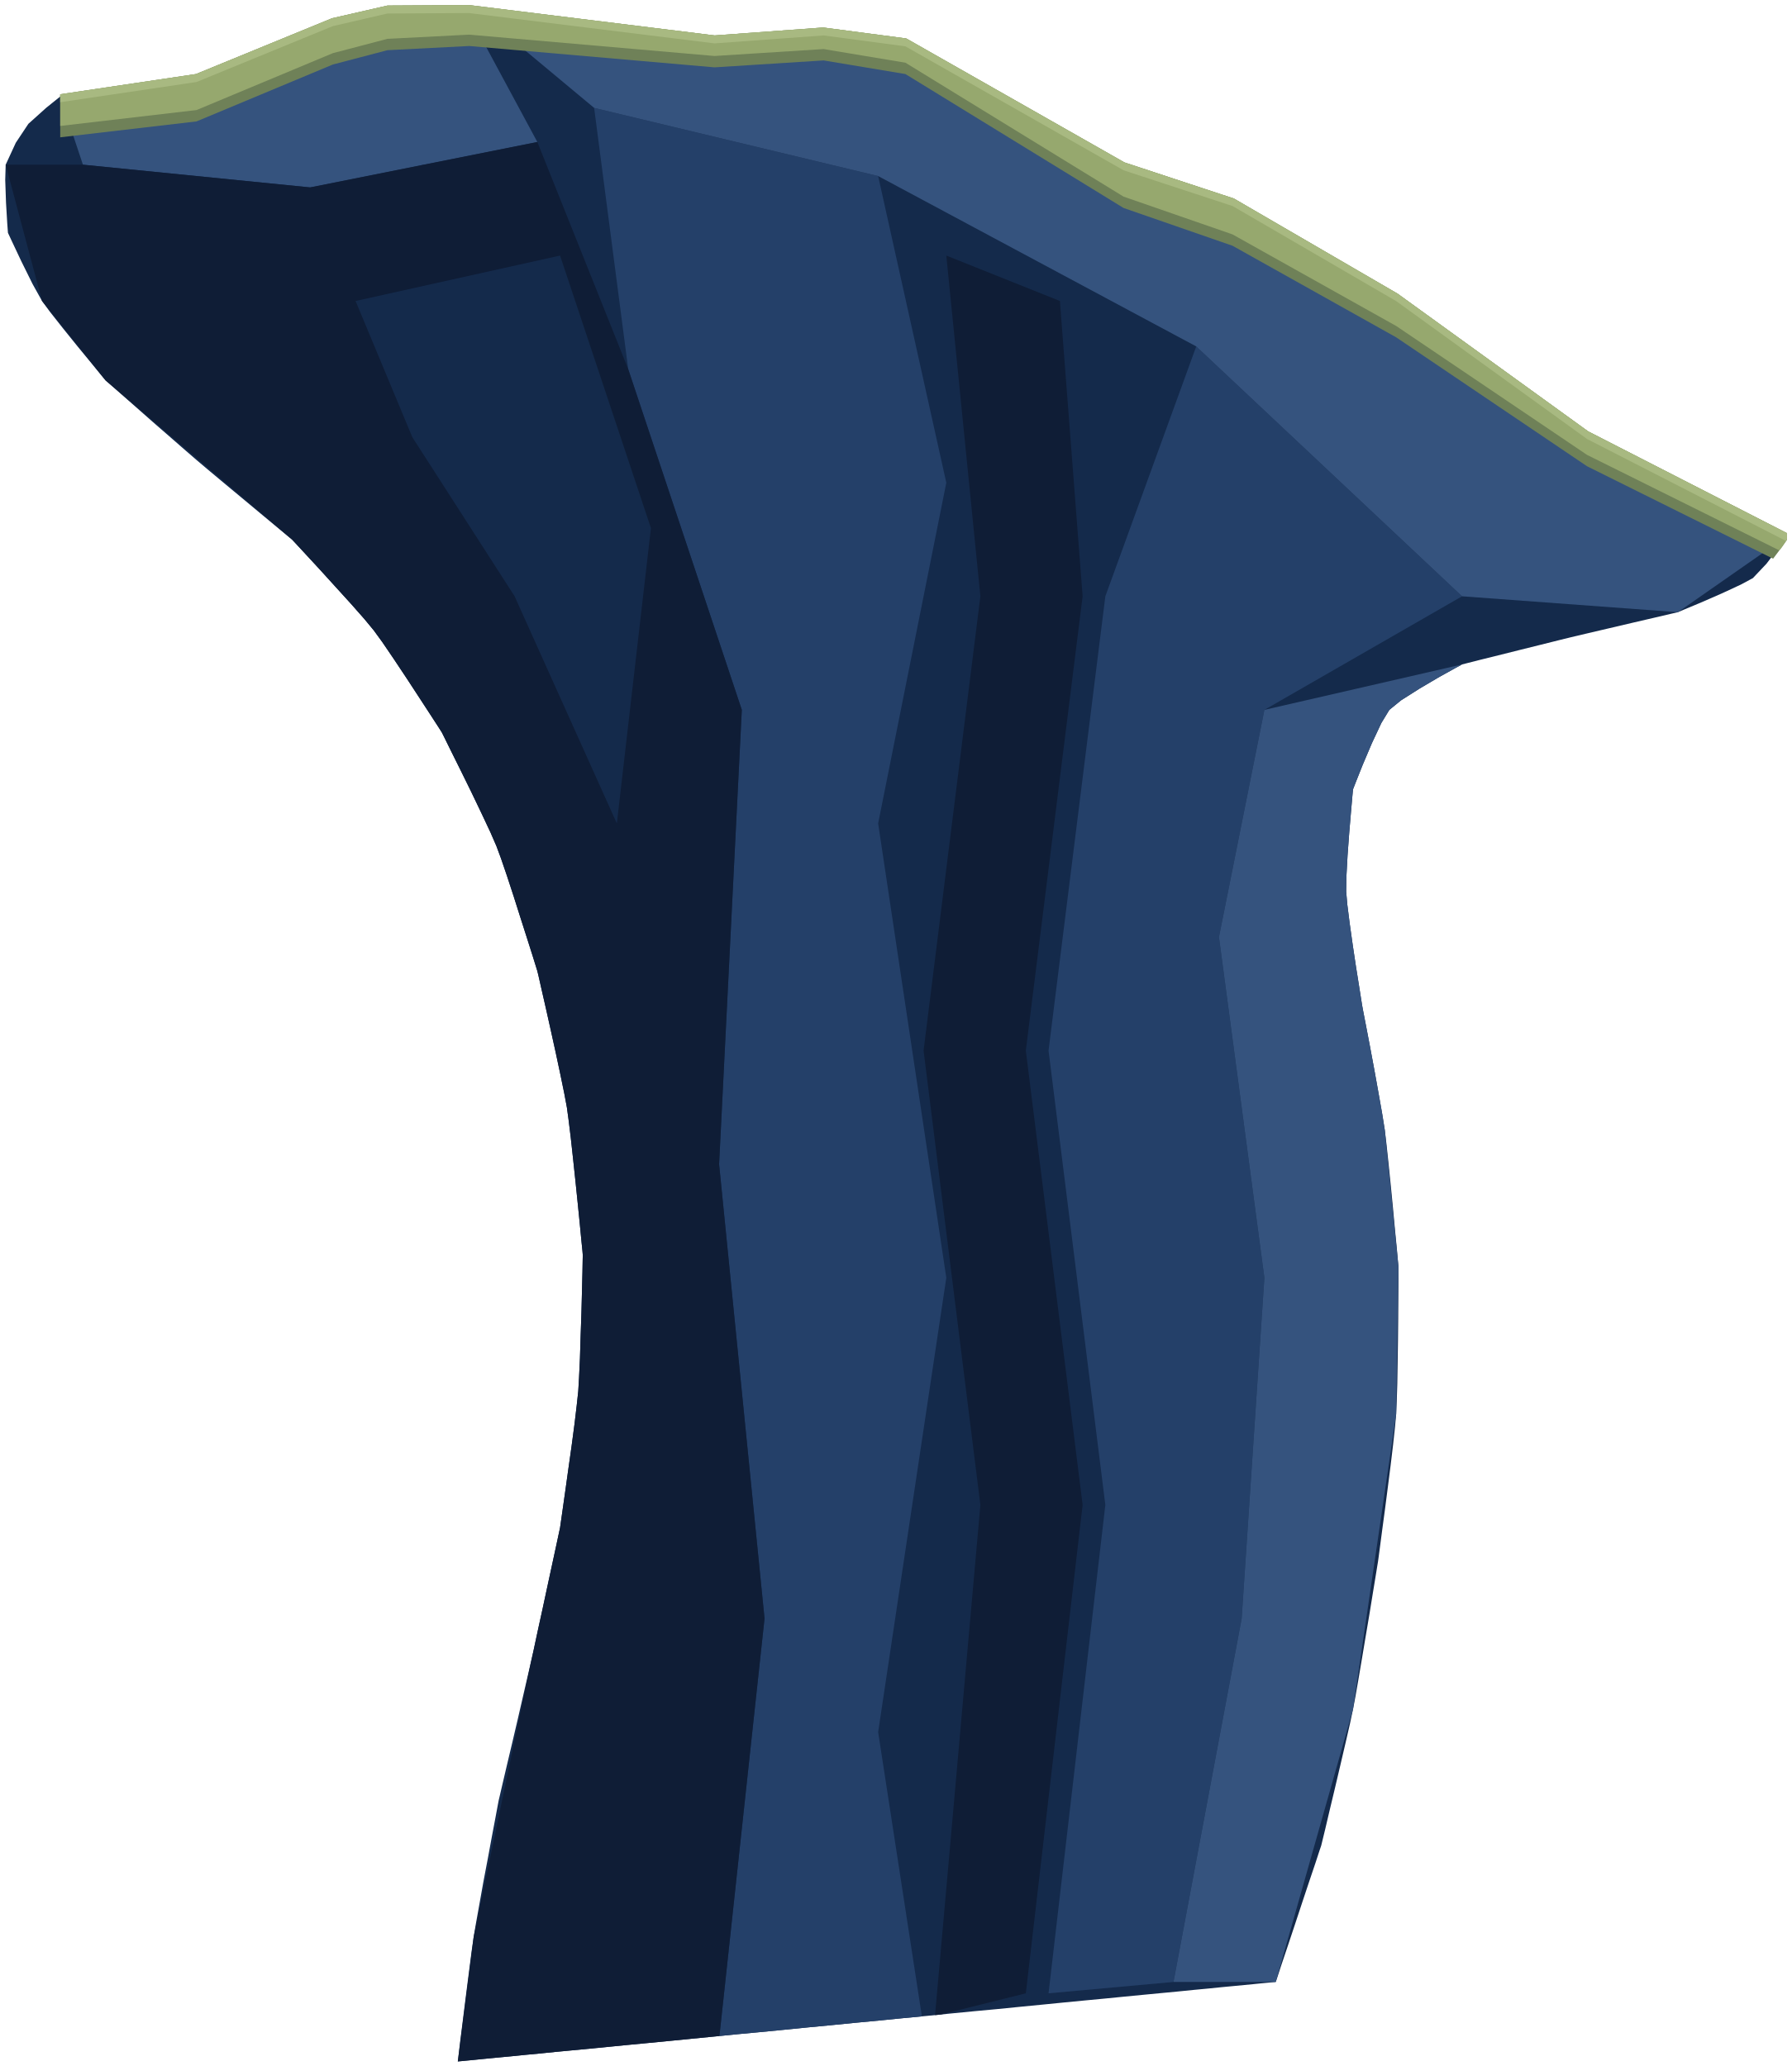
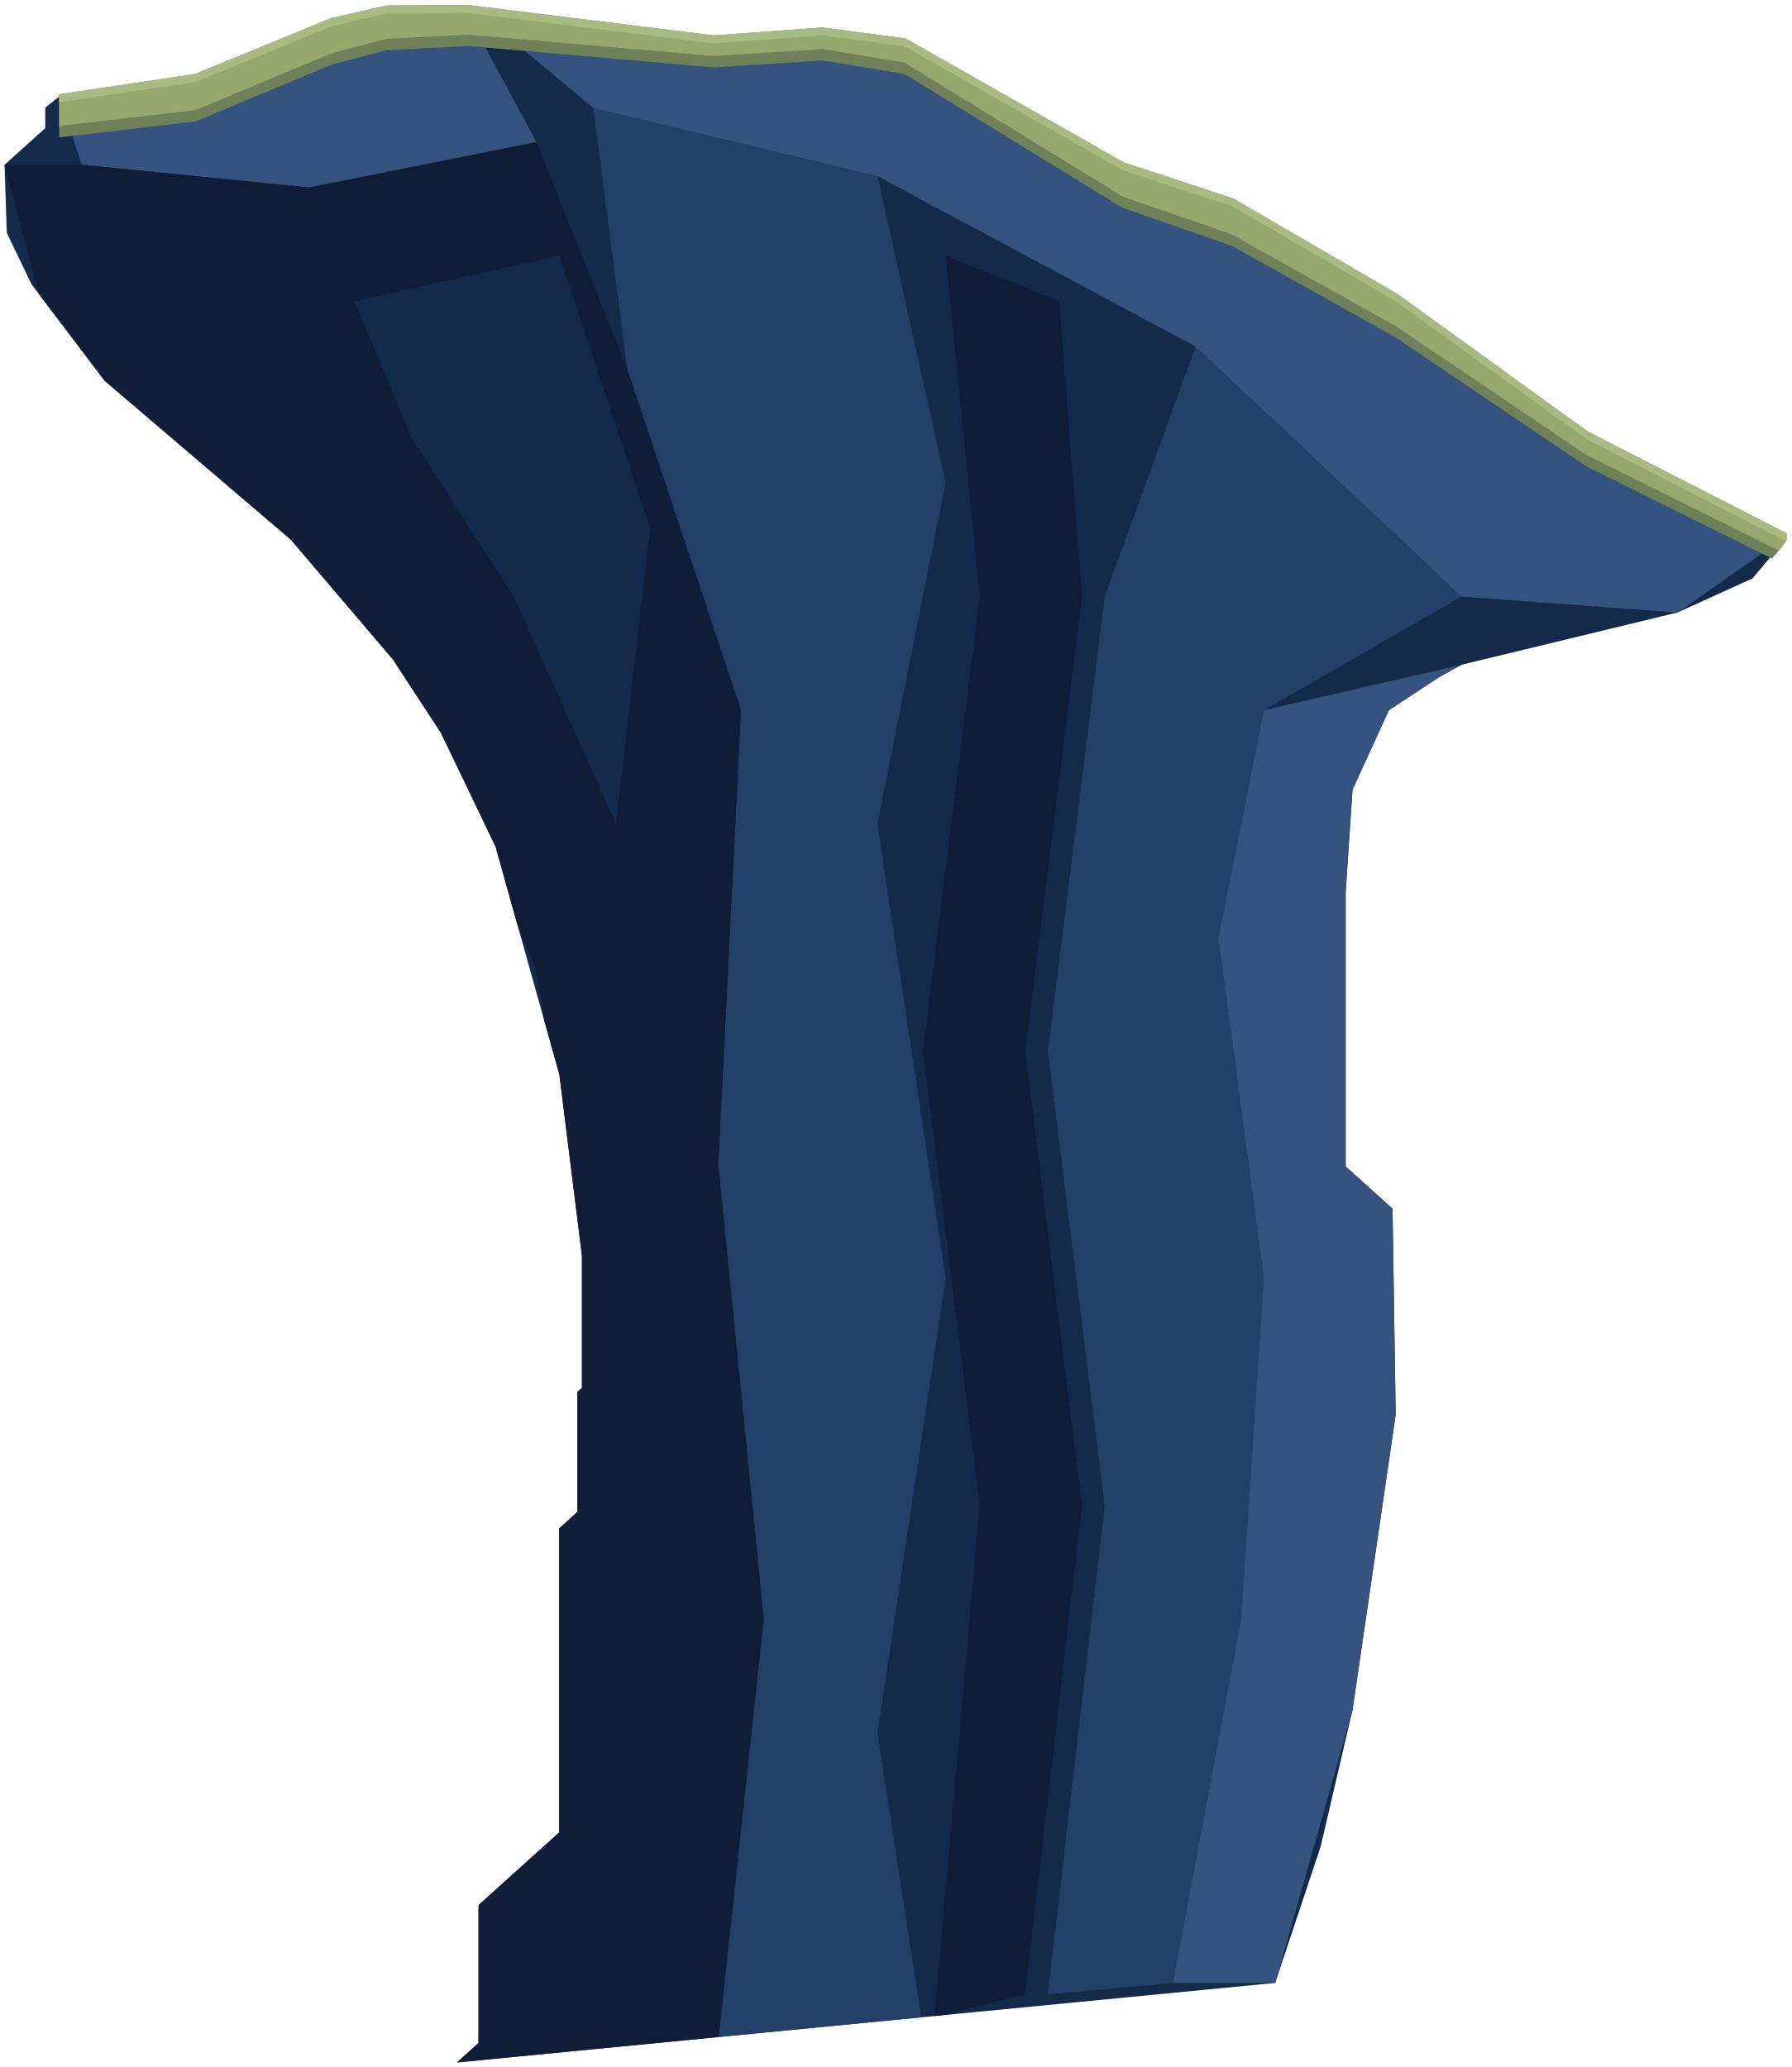
- <svg xmlns="http://www.w3.org/2000/svg" width="1577" height="1819" viewBox="4927 2175 1577 1819">
-   <path d="M4980 2260 L4967.8 2269.8 L4952 2284 L4940.9 2300.7 L4932 2320 L4931.6 2333.4 L4932.3 2353.6 L4933.4 2372 L4934 2380 L4937.5 2387.5 L4945.8 2405.1 L4955.7 2425.1 L4964 2440 L4971.1 2449.7 L4982.3 2463.9 L4995.2 2479.9 L5007.4 2494.7 L5016.4 2505.7 L5020 2510 L5023.6 2513.1 L5033 2521.4 L5046.3 2533.1 L5061.6 2546.6 L5077 2560 L5090.4 2571.7 L5100 2580 L5109.8 2588.3 L5123.8 2600 L5139.9 2613.4 L5156.1 2626.9 L5170.2 2638.6 L5180.2 2646.9 L5184 2650 L5187.3 2653.5 L5196 2662.9 L5208.2 2676.1 L5222.1 2691.4 L5236 2706.7 L5247.9 2720.2 L5256 2730 L5263.5 2740.3 L5273.7 2755.3 L5285.2 2772.6 L5296.5 2789.9 L5306.4 2805.1 L5313.4 2815.9 L5316 2820 L5318.2 2824.4 L5324 2836.2 L5332.2 2852.7 L5341.6 2871.8 L5350.8 2891 L5358.7 2907.8 L5364 2920 L5368 2930.8 L5373.2 2946 L5379.1 2964 L5385.1 2982.9 L5390.8 3000.7 L5395.6 3015.8 L5398.8 3026.1 L5400 3030 L5401 3034.1 L5403.5 3045.2 L5407.2 3061.4 L5411.5 3080.6 L5416 3101 L5420.2 3120.7 L5423.7 3137.7 L5426 3150 L5427.5 3161 L5429.4 3176.5 L5431.4 3194.8 L5433.5 3214.5 L5435.5 3234 L5437.3 3251.9 L5438.7 3266.5 L5439.7 3276.4 L5440 3280 L5439.9 3284.2 L5439.7 3295.4 L5439.3 3311.6 L5438.8 3331 L5438.1 3351.5 L5437.5 3371.1 L5436.7 3388 L5436 3400 L5434.7 3412 L5432.7 3428.9 L5430.1 3448.5 L5427.2 3469 L5424.5 3488.4 L5422.2 3504.6 L5420.6 3515.8 L5420 3520 L5419.1 3524.2 L5416.7 3535.4 L5413.2 3551.6 L5409 3571 L5404.6 3591.5 L5400.3 3611.1 L5396.7 3628 L5394 3640 L5391.2 3652 L5387.3 3668.9 L5382.8 3688.5 L5378 3709 L5373.4 3728.4 L5369.6 3744.6 L5367 3755.8 L5366 3760 L5365.2 3764.2 L5363.1 3775.5 L5360 3791.9 L5356.4 3811.4 L5352.5 3831.9 L5349 3851.5 L5346 3868.2 L5344 3880 L5342.1 3893.3 L5339.7 3911.9 L5337 3933 L5334.4 3953.9 L5332.1 3972.2 L5330.6 3985.1 L5330 3990 L5330.8 3989.9 L5333.2 3989.7 L5337.2 3989.3 L5342.6 3988.8 L5349.4 3988.1 L5357.6 3987.3 L5367 3986.4 L5377.6 3985.4 L5389.4 3984.2 L5402.2 3983 L5416 3981.6 L5430.8 3980.2 L5446.5 3978.7 L5463 3977.1 L5480.2 3975.4 L5498.1 3973.7 L5516.7 3971.9 L5535.8 3970 L5555.3 3968.1 L5575.3 3966.1 L5595.7 3964.2 L5616.3 3962.2 L5637.2 3960.1 L5658.3 3958.1 L5679.4 3956 L5700.6 3954 L5721.7 3951.9 L5742.8 3949.9 L5763.7 3947.8 L5784.3 3945.8 L5804.7 3943.9 L5824.7 3941.9 L5844.2 3940 L5863.3 3938.1 L5881.9 3936.3 L5899.8 3934.6 L5917 3932.9 L5933.5 3931.3 L5949.2 3929.8 L5964 3928.4 L5977.8 3927 L5990.6 3925.8 L6002.4 3924.6 L6013 3923.6 L6022.4 3922.7 L6030.6 3921.9 L6037.4 3921.2 L6042.8 3920.7 L6046.8 3920.3 L6049.2 3920.1 L6050 3920 L6051.4 3915.9 L6055 3904.9 L6060.4 3888.9 L6066.7 3870 L6073.3 3850 L6079.6 3831.1 L6085 3815.1 L6088.6 3804.1 L6090 3800 L6091 3795.9 L6093.7 3784.8 L6097.5 3768.6 L6102.1 3749.4 L6106.9 3729 L6111.5 3709.3 L6115.4 3692.3 L6118 3680 L6120.1 3669 L6122.8 3653.5 L6125.9 3635.2 L6129.2 3615.5 L6132.5 3596 L6135.4 3578.1 L6137.8 3563.5 L6139.4 3553.6 L6140 3550 L6140.5 3546.4 L6141.8 3536.6 L6143.7 3522.1 L6146.1 3504.3 L6148.6 3484.9 L6151.1 3465.3 L6153.3 3446.9 L6155 3431.3 L6156 3420 L6156.5 3408.7 L6157 3393.1 L6157.3 3374.7 L6157.6 3355.1 L6157.8 3335.7 L6157.9 3317.9 L6158 3303.4 L6158 3293.6 L6158 3290 L6157.6 3285.8 L6156.6 3274.5 L6155 3258.1 L6153.2 3238.6 L6151.2 3218.1 L6149.2 3198.5 L6147.4 3181.8 L6146 3170 L6143.9 3156.7 L6140.6 3138.1 L6136.8 3117 L6132.9 3096.1 L6129.4 3077.8 L6126.9 3064.9 L6126 3060 L6125.3 3055.5 L6123.4 3043.5 L6120.7 3026.6 L6117.8 3007.3 L6115.1 2988.1 L6113 2971.5 L6112 2960 L6112.2 2946.7 L6113.2 2928.2 L6114.7 2907.9 L6116.3 2889.1 L6117.5 2875.3 L6118 2870 L6120.4 2863.8 L6126.5 2848.5 L6134.6 2829.4 L6143 2811.5 L6150 2800 L6160.3 2791.6 L6176.7 2781.2 L6194.2 2770.9 L6208.3 2763.1 L6214 2760 L6218.3 2758.9 L6229.7 2756 L6245.8 2752 L6264.2 2747.4 L6282.7 2742.8 L6298.7 2738.8 L6310 2736 L6323.6 2732.8 L6342.8 2728.3 L6364.1 2723.3 L6383.9 2718.7 L6398.4 2715.3 L6404 2714 L6409.9 2711.5 L6424.5 2705.4 L6442.6 2697.5 L6459.4 2689.7 L6470 2684 L6482 2671.3 L6494.4 2654.9 L6500 2646.7 L6324 2556.5 L6156 2435.1 L6012 2351.4 L5916 2319.9 L5724 2210.8 L5652 2201.2 L5556 2208.2 L5340 2181.5 L5268 2181.9 L5220 2193 L5100 2242.2 Z" fill="#142a4b" />
-   <path d="M5575.3 3966.1 L5595.7 3964.2 L5616.3 3962.2 L5637.2 3960.1 L5658.3 3958.1 L5679.4 3956 L5700.6 3954 L5721.7 3951.9 L5738.5 3950.3 L5700 3700 L5760 3300 L5700 2900 L5760 2600 L5700 2330 L5450 2270 L5480 2500 L5580 2800 L5560 3200 L5600 3600 L5560.3 3967.6 Z" fill="#244069" />
+ <svg xmlns="http://www.w3.org/2000/svg" width="1576" height="1819" viewBox="4928 2175 1576 1819">
+   <path d="M4980 2260 L4967.8 2269.8 L4967.8 2287.8 L4932 2320 L4934 2380 L4955.7 2425.1 L5020 2510 L5184 2650 L5273.7 2755.3 L5316 2820 L5364 2920 L5420.2 3120.7 L5440 3280 L5440 3396.4 L5436 3400 L5436 3505.6 L5420 3520 L5420 3787.6 L5349 3851.5 L5349 3972.9 L5330 3990 L6050 3920 L6090 3800 L6118 3680 L6156 3420 L6153.2 3238.6 L6112 3201.5 L6112 2960 L6118 2870 L6150 2800 L6194.2 2770.9 L6214 2760 L6404 2714 L6470 2684 L6494.4 2654.9 L6500 2646.7 L6324 2556.5 L6156 2435.1 L6012 2351.4 L5916 2319.9 L5724 2210.8 L5652 2201.2 L5556 2208.2 L5340 2181.5 L5268 2181.9 L5220 2193 L5100 2242.2 Z" fill="#142a4b" />
+   <path d="M5738.5 3950.3 L5700 3700 L5760 3300 L5700 2900 L5760 2600 L5700 2330 L5450 2270 L5480 2500 L5580 2800 L5560 3200 L5600 3600 L5560.3 3967.6 Z" fill="#244069" />
  <path d="M5900 2700 L5850 3100 L5900 3500 L5850 3930 L5960 3920 L6020 3600 L6040 3300 L6000 3000 L6040 2800 L6214 2700 L5980 2480 Z" fill="#244069" />
  <path d="M6499.8 2646.9 L6496.5 2644.9 L6324 2556.5 L6185 2456.1 L6021.5 2356.9 L6012 2351.4 L5916 2319.9 L5880.2 2299.5 L5650 2210 L5606.5 2204.6 L5556 2208.2 L5344.5 2182.1 L5450 2270 L5700 2330 L5980 2480 L6214 2700 L6404 2714 L6499.6 2647.3 Z" fill="#35537e" />
-   <path d="M6140.6 3138.1 L6136.8 3117 L6132.9 3096.1 L6129.4 3077.8 L6126.9 3064.9 L6126 3060 L6125.3 3055.5 L6123.4 3043.5 L6120.7 3026.6 L6117.8 3007.3 L6115.1 2988.1 L6113 2971.5 L6112 2960 L6112.2 2946.7 L6113.2 2928.2 L6114.7 2907.9 L6116.3 2889.1 L6117.5 2875.3 L6118 2870 L6120.4 2863.8 L6126.5 2848.5 L6134.6 2829.4 L6143 2811.5 L6150 2800 L6160.3 2791.6 L6176.7 2781.2 L6194.2 2770.9 L6208.3 2763.1 L6214 2760 L6040 2800 L6000 3000 L6040 3300 L6020 3600 L5960 3920 L6050 3920 L6118 3680 L6156 3420 L6158 3290 L6146 3170 L6143.3 3153.4 Z" fill="#35537e" />
+   <path d="M6156 3420 L6153.3 3242.6 L6152.8 3238.3 L6112 3201.5 L6112 2960 L6118 2870 L6150 2800 L6194.2 2770.9 L6214 2760 L6040 2800 L6000 3000 L6040 3300 L6020 3600 L5960 3920 L6050 3920 L6118 3680 Z" fill="#35537e" />
  <path d="M5283.9 2181.8 L5185.3 2207.2 L5100 2242.2 L4980 2260 L5000 2320 L5200 2340 L5400 2300 L5336.2 2181.6 Z" fill="#35537e" />
-   <path d="M5187.3 2653.5 L5196 2662.9 L5208.2 2676.1 L5222.1 2691.4 L5236 2706.7 L5247.9 2720.2 L5256 2730 L5263.5 2740.3 L5273.7 2755.3 L5285.2 2772.6 L5296.5 2789.9 L5306.4 2805.1 L5313.4 2815.9 L5316 2820 L5318.2 2824.4 L5324 2836.2 L5332.2 2852.7 L5341.6 2871.8 L5350.8 2891 L5358.7 2907.8 L5364 2920 L5368 2930.8 L5373.2 2946 L5379.1 2964 L5385.1 2982.9 L5390.8 3000.7 L5395.6 3015.8 L5398.8 3026.1 L5400 3030 L5401 3034.1 L5403.5 3045.2 L5407.2 3061.4 L5411.5 3080.6 L5416 3101 L5420.2 3120.7 L5423.7 3137.7 L5426 3150 L5427.5 3161 L5429.4 3176.5 L5431.4 3194.8 L5433.5 3214.5 L5435.5 3234 L5437.3 3251.9 L5438.7 3266.5 L5439.7 3276.4 L5440 3280 L5439.9 3284.2 L5439.7 3295.4 L5439.3 3311.6 L5438.8 3331 L5438.1 3351.5 L5437.5 3371.1 L5436.7 3388 L5436 3400 L5434.7 3412 L5432.7 3428.9 L5430.1 3448.5 L5427.2 3469 L5424.5 3488.4 L5422.2 3504.6 L5420.6 3515.8 L5420 3520 L5419.1 3524.2 L5416.7 3535.4 L5413.2 3551.6 L5409 3571 L5404.6 3591.5 L5400.3 3611.1 L5396.7 3628 L5394 3640 L5344 3880 L5330 3990 L5330.8 3989.9 L5333.2 3989.7 L5337.2 3989.3 L5342.6 3988.8 L5349.4 3988.1 L5357.6 3987.3 L5367 3986.4 L5377.6 3985.4 L5389.4 3984.2 L5402.2 3983 L5416 3981.6 L5430.8 3980.2 L5446.5 3978.7 L5463 3977.1 L5480.2 3975.4 L5498.1 3973.7 L5516.7 3971.9 L5535.8 3970 L5555.3 3968.1 L5560.3 3967.6 L5600 3600 L5560 3200 L5580 2800 L5480 2500 L5400 2300 L5200 2340 L5000 2320 L4932 2320 L4964 2440 L5020 2510 L5184 2650 Z" fill="#0f1d36" />
+   <path d="M5020 2510 L5184 2650 L5273.7 2755.3 L5316 2820 L5364 2920 L5382.7 2986.8 L5400 3030 L5406.9 3073 L5420.2 3120.7 L5440 3280 L5440 3396.4 L5436 3400 L5436 3505.6 L5420 3520 L5420 3787.6 L5350.2 3850.5 L5349 3856.2 L5349 3972.9 L5330 3990 L5560.3 3967.6 L5600 3600 L5560 3200 L5580 2800 L5480 2500 L5400 2300 L5200 2340 L5000 2320 L4932 2320 L4962.4 2434 Z" fill="#0f1d36" />
  <path d="M5755.5 3948.6 L5830 3930 L5880 3500 L5830 3100 L5880 2700 L5860 2440 L5760 2400 L5790 2700 L5740 3100 L5790 3500 L5750.1 3949.2 Z" fill="#0f1d36" />
-   <path d="M6496 2656 L6496 2656 L6500 2650.2 L6500 2644.4 L6325 2554.8 L6157.2 2433.5 L6157 2433.4 L6013 2349.7 L6012.8 2349.6 L6012.6 2349.6 L5916.8 2318 L5725 2209 L5724.8 2208.9 L5724.6 2208.9 L5724.5 2208.8 L5724.3 2208.8 L5652.3 2199.3 L5652.1 2199.2 L5651.9 2199.2 L5556.1 2206.2 L5340.2 2179.5 L5340 2179.5 L5268 2179.9 L5267.8 2180 L5267.6 2180 L5219.6 2191 L5219.4 2191.1 L5219.2 2191.1 L5099.5 2240.2 L4980 2258 L4980 2295.9 L5100 2281.9 L5220 2231.8 L5268 2219.2 L5340 2215.5 L5556 2234.3 L5652 2228.2 L5724 2240.2 L5916 2358.1 L6012 2391.4 L6156 2472 L6324 2585.5 L6487.8 2666.9 Z" fill="#6f8158" />
-   <path d="M6496 2656 L6496 2656 L6500 2650.2 L6500 2644.4 L6325 2554.8 L6157.2 2433.5 L6157 2433.4 L6013 2349.7 L6012.8 2349.6 L6012.6 2349.6 L5916.8 2318 L5725 2209 L5724.8 2208.9 L5724.6 2208.9 L5724.5 2208.8 L5724.3 2208.8 L5652.3 2199.3 L5652.1 2199.2 L5651.9 2199.2 L5556.1 2206.2 L5340.2 2179.5 L5340 2179.5 L5268 2179.9 L5267.8 2180 L5267.6 2180 L5219.6 2191 L5219.4 2191.1 L5219.2 2191.1 L5099.5 2240.2 L4980 2258 L4980 2285.9 L5100 2271.9 L5220 2221.8 L5268 2209.2 L5340 2205.5 L5556 2224.3 L5652 2218.2 L5724 2230.2 L5916 2348.1 L6012 2381.4 L6156 2462 L6324 2575.5 L6493.3 2659.6 Z" fill="#96a86e" />
+   <path d="M6495.9 2656.1 L6496 2656 L6500 2650.2 L6500 2644.4 L6325 2554.8 L6157.2 2433.5 L6157 2433.4 L6013 2349.7 L6012.8 2349.6 L6012.6 2349.6 L5916.8 2318 L5725 2209 L5724.8 2208.9 L5724.6 2208.9 L5724.5 2208.8 L5724.3 2208.8 L5652.3 2199.3 L5652.1 2199.2 L5651.9 2199.2 L5556.1 2206.2 L5340.2 2179.5 L5340 2179.5 L5268 2179.9 L5267.8 2180 L5267.6 2180 L5219.6 2191 L5219.4 2191.1 L5219.2 2191.1 L5099.5 2240.2 L4980 2258 L4980 2295.9 L5100 2281.9 L5220 2231.8 L5268 2219.2 L5340 2215.5 L5556 2234.3 L5652 2228.2 L5724 2240.2 L5916 2358.1 L6012 2391.4 L6156 2472 L6324 2585.5 L6487.2 2666.6 Z" fill="#6f8158" />
+   <path d="M6495.9 2656.1 L6496 2656 L6500 2650.2 L6500 2644.4 L6325 2554.8 L6157.2 2433.5 L6157 2433.4 L6013 2349.7 L6012.8 2349.6 L6012.6 2349.6 L5916.8 2318 L5725 2209 L5724.8 2208.9 L5724.6 2208.9 L5724.5 2208.8 L5724.3 2208.8 L5652.3 2199.3 L5652.1 2199.2 L5651.9 2199.2 L5556.1 2206.2 L5340.2 2179.5 L5340 2179.5 L5268 2179.9 L5267.8 2180 L5267.6 2180 L5219.6 2191 L5219.4 2191.1 L5219.2 2191.1 L5099.5 2240.2 L4980 2258 L4980 2285.9 L5100 2271.9 L5220 2221.8 L5268 2209.2 L5340 2205.5 L5556 2224.3 L5652 2218.2 L5724 2230.2 L5916 2348.1 L6012 2381.4 L6156 2462 L6324 2575.5 L6493.1 2659.5 Z" fill="#96a86e" />
  <path d="M6500 2650.2 L6500 2644.4 L6325 2554.8 L6157.2 2433.5 L6157 2433.4 L6013 2349.7 L6012.8 2349.6 L6012.6 2349.6 L5916.8 2318 L5725 2209 L5724.8 2208.9 L5724.6 2208.9 L5724.5 2208.8 L5724.3 2208.8 L5652.3 2199.3 L5652.1 2199.2 L5651.9 2199.2 L5556.1 2206.2 L5340.2 2179.5 L5340 2179.5 L5268 2179.9 L5267.8 2180 L5267.6 2180 L5219.6 2191 L5219.4 2191.1 L5219.2 2191.1 L5099.5 2240.2 L4980 2258 L4980 2265 L5100 2247.2 L5220 2198 L5268 2186.9 L5340 2186.5 L5556 2213.2 L5652 2206.2 L5724 2215.8 L5916 2324.9 L6012 2356.4 L6156 2440.1 L6324 2561.5 L6499.2 2651.3 Z" fill="#a8b981" />
  <path d="M5290 2560 L5380 2700 L5470 2900 L5500 2640 L5420 2400 L5240 2440 Z" fill="#142a4b" />
</svg>
